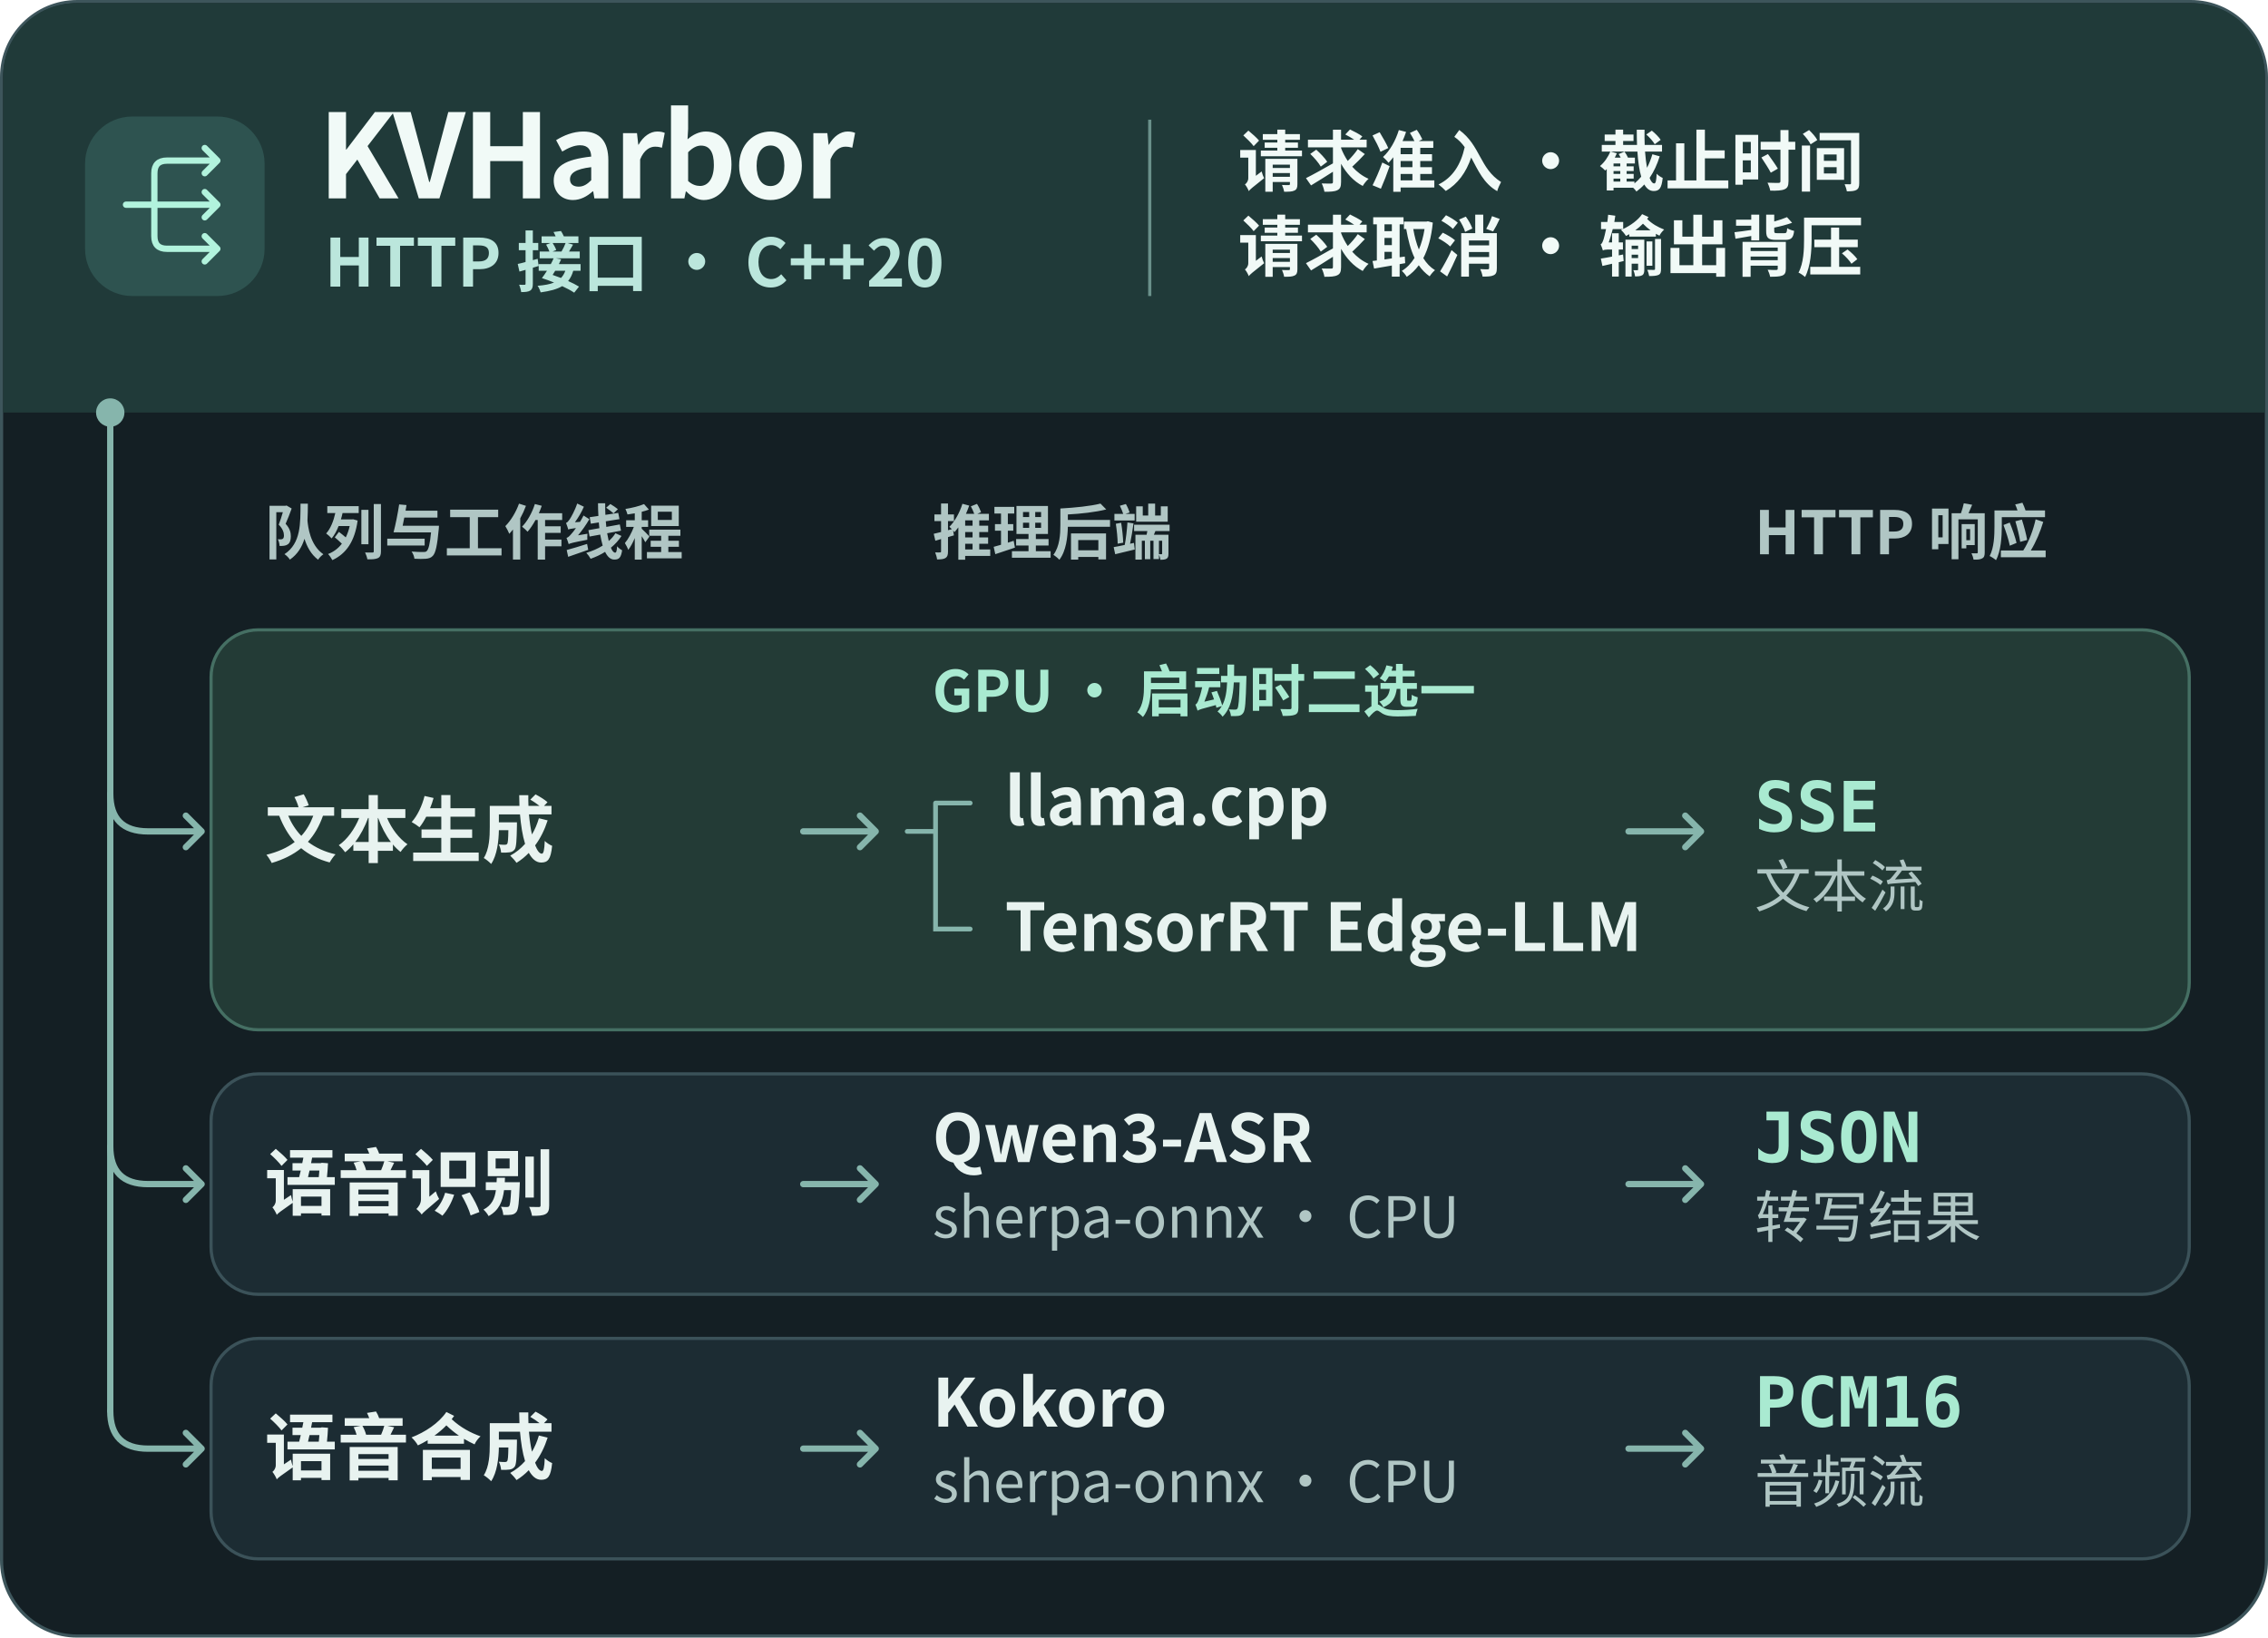
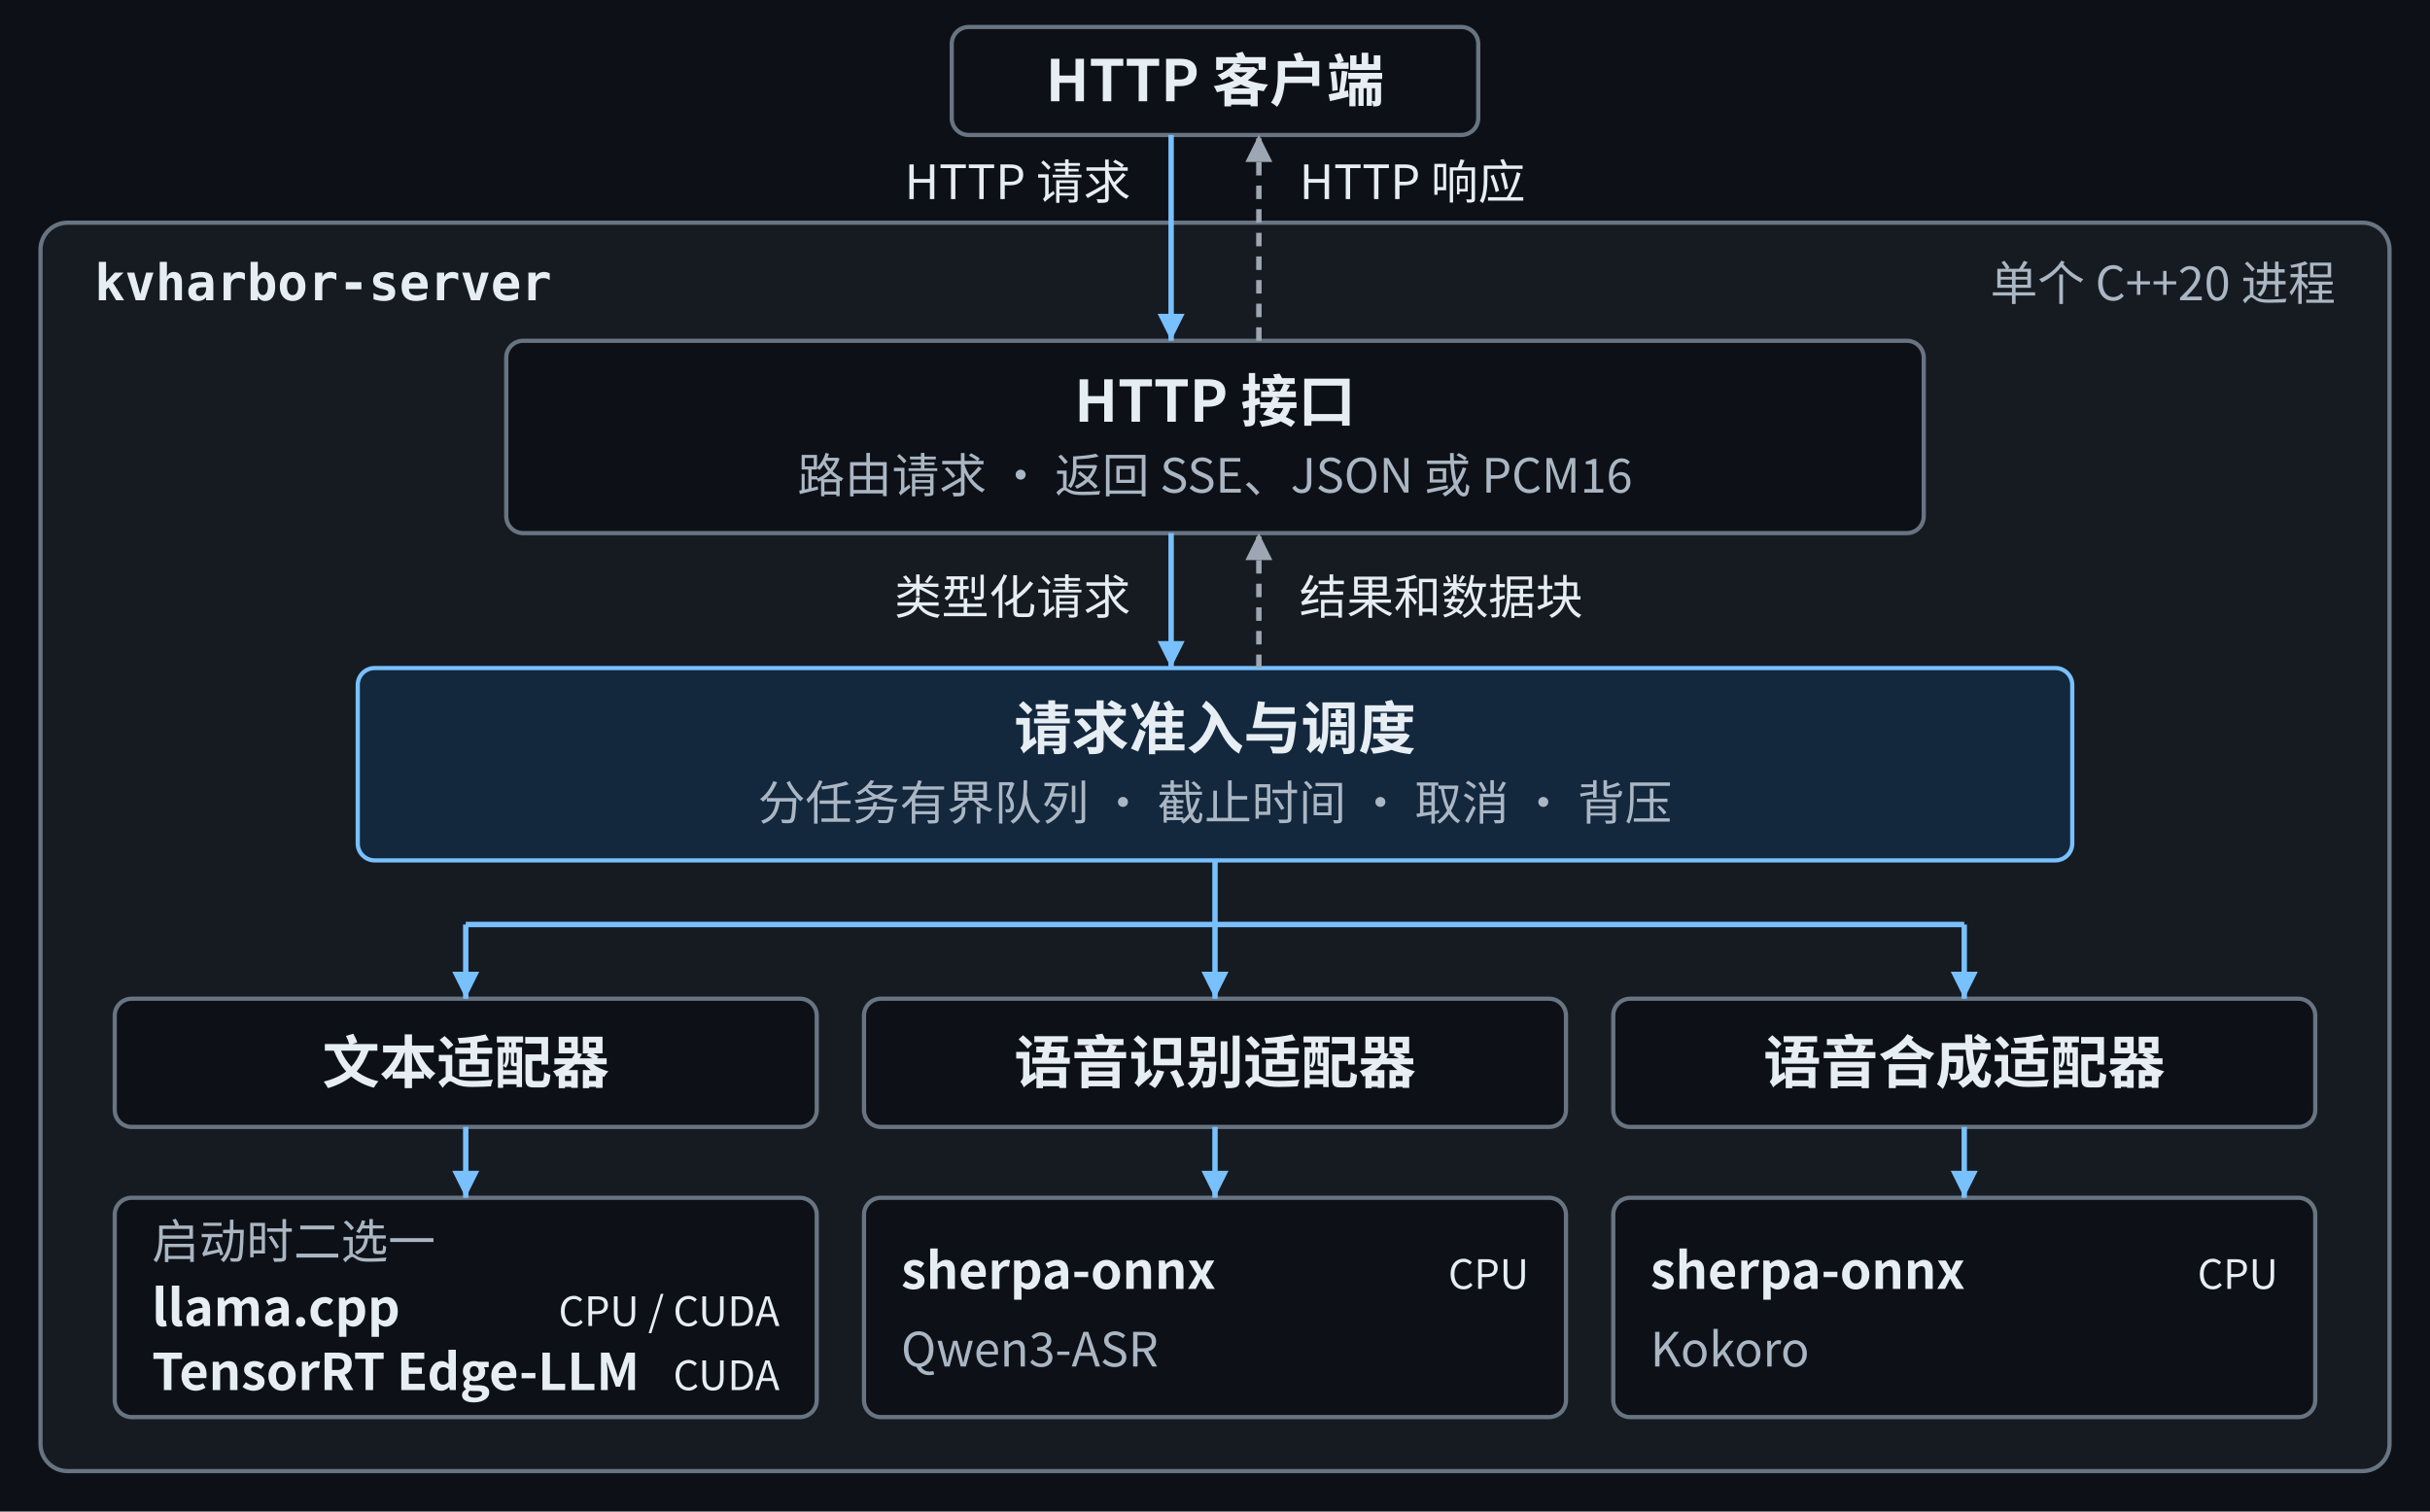
- <svg xmlns="http://www.w3.org/2000/svg" viewBox="0 0 720 520" width="720" height="520" xml:lang="zh-CN" role="img" aria-labelledby="diagram-title diagram-description" font-family="system-ui, -apple-system, Segoe UI, PingFang SC, Microsoft YaHei, Noto Sans CJK SC, sans-serif">
-   <rect x=".5" y=".5" width="719" height="519" rx="24" fill="#141f24" stroke="#3d555b" />
-   <path d="M24 1H696a23 23 0 0 1 23 23v107H1V24A23 23 0 0 1 24 1Z" fill="#203a39" />
-   <rect x="27" y="37" width="57" height="57" rx="15" fill="#2e5350" />
-   <path d="M40 65h9m0 0v-10q0-4 4-4h16M49 65h20M49 65v10q0 4 4 4h16            M65 47l4 4-4 4m0 6 4 4-4 4m0 6 4 4-4 4" fill="none" stroke="#b2f3dd" stroke-width="2" stroke-linecap="round" stroke-linejoin="round" />
-   <text x="101" y="63" fill="#f1faf7" font-size="37" font-weight="750" letter-spacing="-.9">KVHarbor</text>
-   <text x="103" y="91" fill="#bbe6dc" font-size="21" font-weight="550">HTTP 接口 · C++20</text>
-   <path d="M365 38v56" fill="none" stroke="#6a918b" />
-   <g fill="#f1faf7" font-size="21" font-weight="550">
-     <text x="393" y="59">请求准入 · 截止时间</text>
-     <text x="393" y="86">请求取消 · 输出背压</text>
+ <svg xmlns="http://www.w3.org/2000/svg" viewBox="0 0 720 448" width="720" height="448" xml:lang="zh-CN" role="img" aria-labelledby="diagram-title diagram-description">
+   <style>
+     text {
+       font-family: system-ui, -apple-system, "Segoe UI", "PingFang SC", "Microsoft YaHei", "Noto Sans CJK SC", sans-serif;
+       fill: #e6edf3;
+     }
+     .panel { fill: #0d1117; stroke: #687481; stroke-width: 1.25; }
+     .node { font-size: 17px; font-weight: 650; }
+     .detail { font-size: 14px; fill: #aab6c3; }
+     .mono { font-family: ui-monospace, "SFMono-Regular", Consolas, monospace; }
+     .engine { font-size: 15px; font-weight: 650; }
+     .device { font-size: 12px; fill: #aab6c3; text-anchor: end; }
+   </style>
+   <defs>
+     <marker id="request-head" viewBox="0 0 8 8" refX="8" refY="4" markerWidth="8" markerHeight="8" markerUnits="userSpaceOnUse" orient="auto">
+       <path d="M0 0L8 4 0 8Z" fill="#79c0ff" />
+     </marker>
+     <marker id="response-head" viewBox="0 0 8 8" refX="8" refY="4" markerWidth="8" markerHeight="8" markerUnits="userSpaceOnUse" orient="auto">
+       <path d="M0 0L8 4 0 8Z" fill="#9da7b3" />
+     </marker>
+   </defs>
+   <rect width="720" height="448" fill="#0d1117" />
+   <rect x="12" y="66" width="696" height="370" rx="8" fill="#161b22" stroke="#687481" stroke-width="1.25" />
+   <text class="mono" x="28" y="89" font-size="15" font-weight="700">kvharbor-server</text>
+   <text class="detail" x="692" y="89" text-anchor="end">单个 C++20 进程</text>
+   <rect class="panel" x="282" y="8" width="156" height="32" rx="5" />
+   <rect class="panel" x="150" y="101" width="420" height="57" rx="5" />
+   <rect x="106" y="198" width="508" height="57" rx="5" fill="#13273d" stroke="#79c0ff" stroke-width="1.25" />
+   <g text-anchor="middle">
+     <text class="node" x="360" y="30">HTTP 客户端</text>
+     <text class="node" x="360" y="125">HTTP 接口</text>
+     <text class="detail" x="360" y="146">路由请求 · 返回 SSE、JSON 或 PCM16</text>
+     <text class="node" x="360" y="222">请求准入与调度</text>
+     <text class="detail" x="360" y="243">分任务有界队列 · 截止时间 · 取消 · 背压</text>
  </g>
-   <g fill="#b0c6c4" font-size="19" font-weight="650">
-     <text x="84" y="176">队列与工作线程</text>
-     <text x="296" y="176">推理后端</text>
-     <text x="557" y="176">HTTP 响应</text>
+   <rect class="panel" x="34" y="296" width="208" height="38" rx="5" />
+   <text class="node" x="138" y="321" text-anchor="middle">文本适配器</text>
+   <rect class="panel" x="256" y="296" width="208" height="38" rx="5" />
+   <text class="node" x="360" y="321" text-anchor="middle">语音识别适配器</text>
+   <rect class="panel" x="478" y="296" width="208" height="38" rx="5" />
+   <text class="node" x="582" y="321" text-anchor="middle">语音合成适配器</text>
+   <rect class="panel" x="34" y="355" width="208" height="65" rx="5" />
+   <rect class="panel" x="256" y="355" width="208" height="65" rx="5" />
+   <rect class="panel" x="478" y="355" width="208" height="65" rx="5" />
+   <text class="detail" x="45" y="373">启动时二选一</text>
+   <text class="engine" x="45" y="393">llama.cpp</text>
+   <text class="engine" x="45" y="412">TensorRT Edge-LLM</text>
+   <text class="engine" x="267" y="382">sherpa-onnx</text>
+   <text class="detail" x="267" y="405">Qwen3-ASR</text>
+   <text class="engine" x="489" y="382">sherpa-onnx</text>
+   <text class="detail" x="489" y="405">Kokoro</text>
+   <g class="mono device">
+     <text x="231" y="393">CPU / CUDA</text>
+     <text x="231" y="412">CUDA</text>
+     <text x="453" y="382">CPU</text>
+     <text x="675" y="382">CPU</text>
  </g>
-   <rect x="67" y="200" width="628" height="127" rx="15" fill="#233b36" stroke="#456f63" />
-   <rect x="67" y="341" width="628" height="70" rx="15" fill="#1c2c33" stroke="#3b5259" />
-   <rect x="67" y="425" width="628" height="70" rx="15" fill="#1c2c33" stroke="#3b5259" />
-   <g fill="none" stroke="#86b5ac" stroke-width="2" stroke-linecap="round" stroke-linejoin="round">
-     <path d="M35 133v315" />
-     <path d="M35 252q0 12 12 12h17m-5-5 5 5-5 5 M255 264h23m-5-5 5 5-5 5 M517 264h23m-5-5 5 5-5 5" />
-     <path d="M35 364q0 12 12 12h17m-5-5 5 5-5 5 M255 376h23m-5-5 5 5-5 5 M517 376h23m-5-5 5 5-5 5" />
-     <path d="M35 448q0 12 12 12h17m-5-5 5 5-5 5 M255 460h23m-5-5 5 5-5 5 M517 460h23m-5-5 5 5-5 5" />
+   <g fill="none" stroke="#79c0ff" stroke-width="1.6" stroke-linejoin="round">
+     <path d="M360 255V274M138 274H582" />
+     <g marker-end="url(#request-head)">
+       <path d="M347 40V101" />
+       <path d="M347 158V198" />
+       <path d="M138 274V296" />
+       <path d="M360 274V296" />
+       <path d="M582 274V296" />
+       <path d="M138 334V355" />
+       <path d="M360 334V355" />
+       <path d="M582 334V355" />
+     </g>
  </g>
-   <circle cx="35" cy="131" r="4.5" fill="#86b5ac" />
-   <g fill="#e8f3f0" font-size="23" font-weight="680">
-     <text x="84" y="272">文本生成</text>
-     <text x="84" y="384">语音识别</text>
-     <text x="84" y="468">语音合成</text>
+   <g fill="none" stroke="#9da7b3" stroke-width="1.6" stroke-dasharray="4 3" marker-end="url(#response-head)">
+     <path d="M373 101V40" />
+     <path d="M373 198V158" />
  </g>
-   <text x="296" y="226" fill="#a9ead1" font-size="18" font-weight="650">GPU · 启动时二选一</text>
-   <path d="M288 264h9m0-9h11m-11 0v40h11" fill="none" stroke="#86b5ac" stroke-width="1.5" stroke-linecap="round" />
-   <g fill="#e8f3f0" font-size="21" font-weight="680">
-     <text x="319" y="262">llama.cpp</text>
-     <text x="319" y="302">TensorRT Edge-LLM</text>
-     <text x="296" y="369">Qwen3-ASR</text>
-     <text x="296" y="453">Kokoro</text>
-   </g>
-   <g fill="#b0c6c4" font-size="18">
-     <text x="296" y="393">sherpa-onnx · CPU</text>
-     <text x="296" y="477">sherpa-onnx · CPU</text>
-     <text x="557" y="288">文本流</text>
-     <text x="557" y="393">转写结果</text>
-     <text x="557" y="477">音频流</text>
-   </g>
-   <g fill="#a9ead1" font-family="ui-monospace, SFMono-Regular, Consolas, monospace" font-size="22" font-weight="700">
-     <text x="557" y="264">SSE</text>
-     <text x="557" y="369">JSON</text>
-     <text x="557" y="453">PCM16</text>
+   <g class="detail">
+     <text x="335" y="59" text-anchor="end">HTTP 请求</text>
+     <text x="385" y="59">HTTP 响应</text>
+     <text x="335" y="182" text-anchor="end">类型化请求</text>
+     <text x="385" y="182">结果和数据块</text>
  </g>
</svg>
